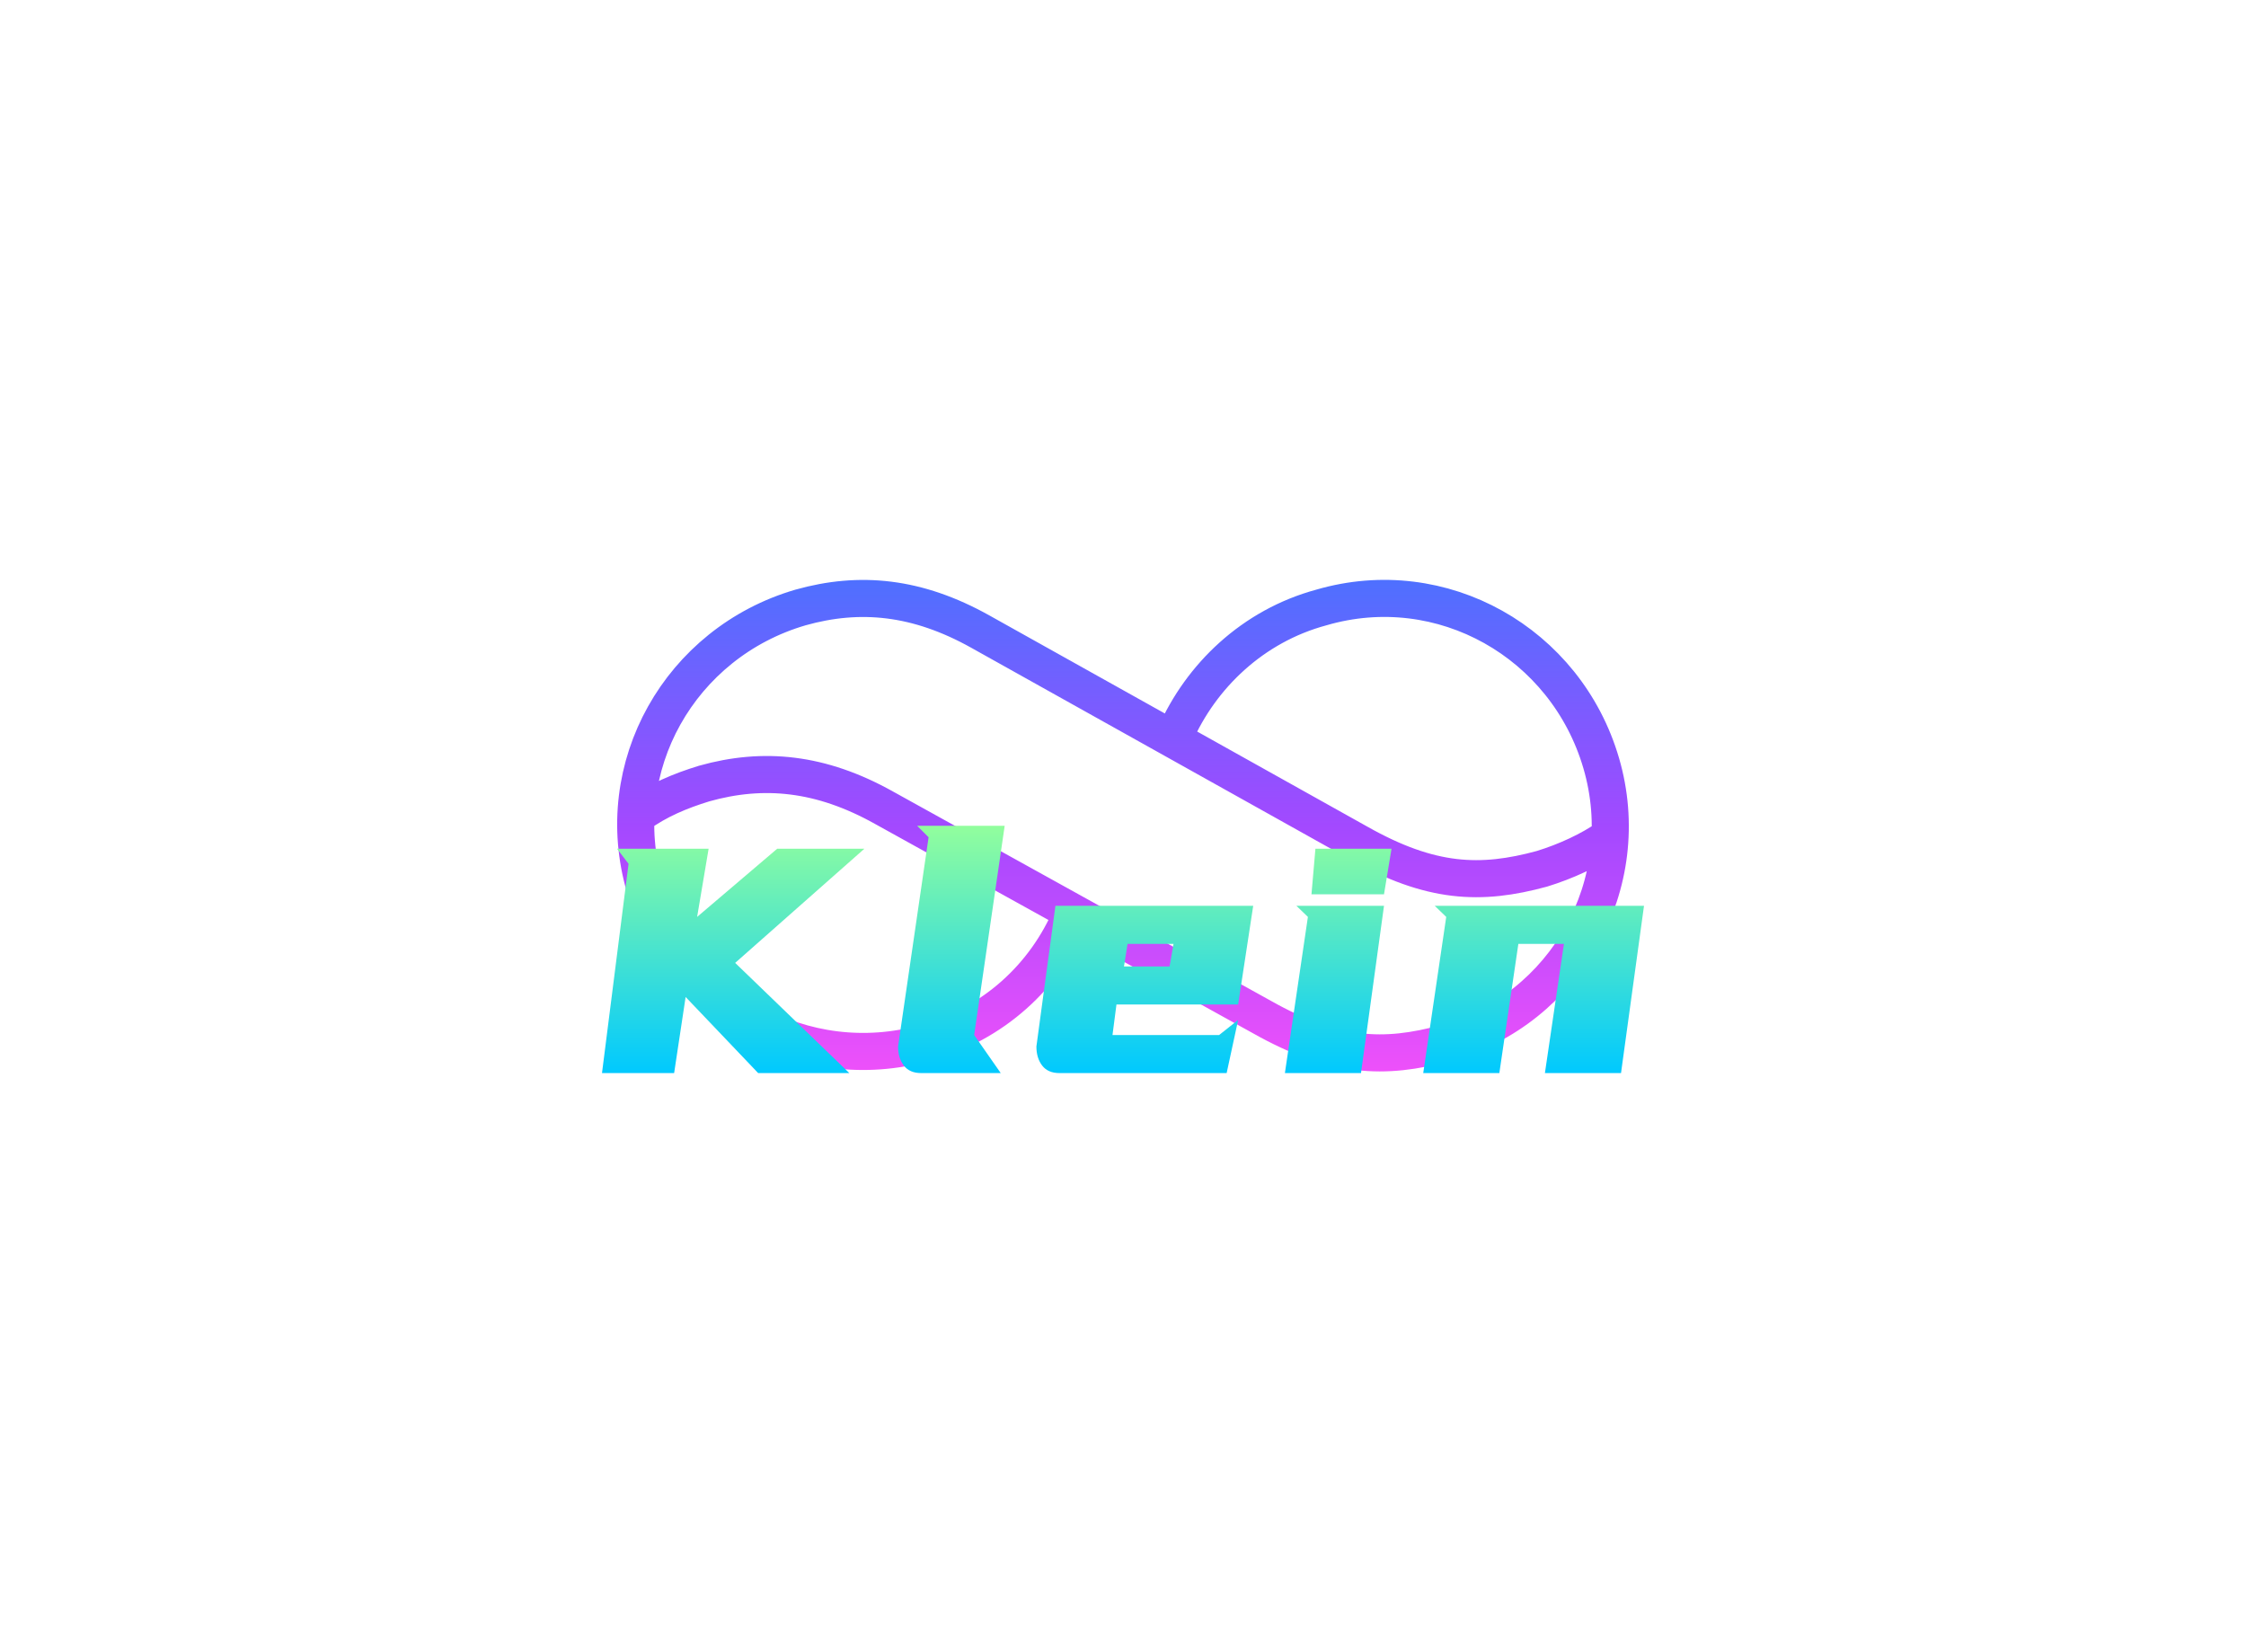
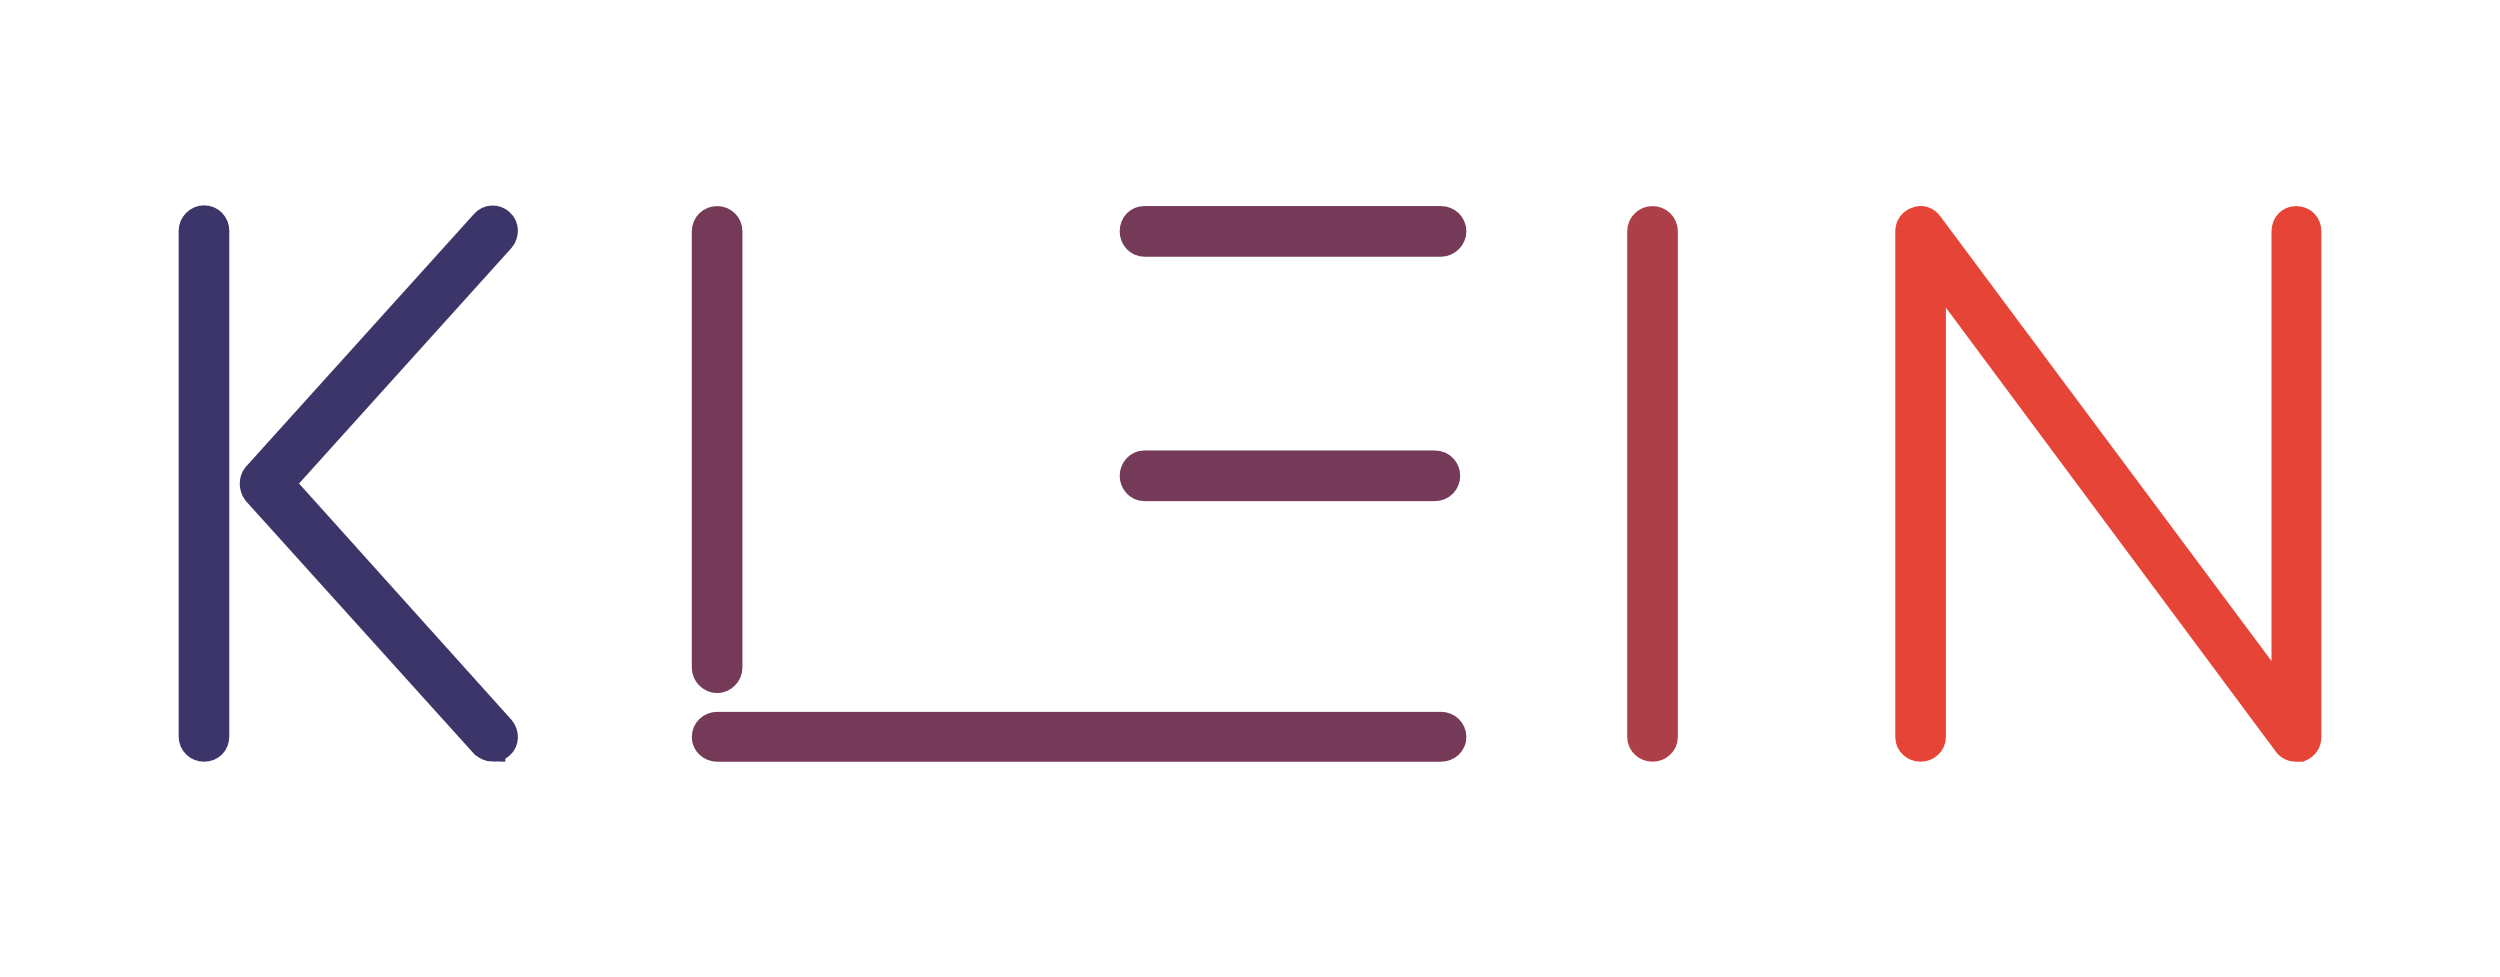
- <svg xmlns="http://www.w3.org/2000/svg" data-v-2cb57da0="" version="1.0" width="100%" height="100%" viewBox="0 0 340 250" preserveAspectRatio="xMidYMid meet" color-interpolation-filters="sRGB" style="margin: auto;">
-   <rect data-v-2cb57da0="" x="0" y="0" width="100%" height="100%" fill="#00000000" fill-opacity="1" class="background" />
-   <rect data-v-2cb57da0="" x="0" y="0" width="100%" height="100%" fill="url(#watermark)" fill-opacity="1" class="watermarklayer" />
-   <g data-v-2cb57da0="" fill="#2ebef3" class="icon-text-wrapper icon-svg-group iconsvg" transform="translate(84.2,84.98396)">
-     <g class="iconsvg-imagesvg" transform="translate(0,0)" mask="url(#159648d1-a58e-46dd-91af-f119eb46a8f2)">
-       <g>
-         <rect fill="#2ebef3" fill-opacity="0" stroke-width="2" x="0" y="0" width="171.6" height="80.032" class="image-rect" />
-         <svg filter="url(#colors1356144371)" x="0" y="0" width="171.6" height="80.032" filtersec="colorsf8817446581" class="image-svg-svg primary" style="overflow: visible;">
-           <svg viewBox="-0.99 -0.99 56.58 28.523">
-             <path d="M24.5 18.1c-1.4 3.3-4.2 5.9-7.9 6.9-6.5 1.8-13.2-1.9-15.1-8.4S3.4 3.4 9.9 1.5c3.2-.9 6.3-.6 9.7 1.3L40 14.2c3.9 2.2 6.6 2.3 9.9 1.4 1.3-.4 2.6-1 3.6-1.7M1.1 12.7c1.1-.8 2.3-1.3 3.6-1.7 3.2-.9 6.3-.6 9.7 1.3l20.4 11.3c3.9 2.2 6.6 2.3 9.9 1.4 6.5-1.8 10.3-8.6 8.4-15.1S44.5-.4 38 1.5c-3.7 1-6.5 3.7-7.9 6.9" fill="none" stroke="#282828" stroke-width="2" stroke-miterlimit="10" />
-           </svg>
-         </svg>
-         <defs>
-           <filter id="colors1356144371">
-             <feColorMatrix type="matrix" values="0 0 0 0 0.086  0 0 0 0 0.559  0 0 0 0 0.469  0 0 0 1 0" class="icon-fecolormatrix" />
-           </filter>
-           <filter id="colorsf8817446581">
-             <feColorMatrix type="matrix" values="0 0 0 0 0.996  0 0 0 0 0.996  0 0 0 0 0.996  0 0 0 1 0" class="icon-fecolormatrix" />
-           </filter>
-           <filter id="colorsb8622827677">
-             <feColorMatrix type="matrix" values="0 0 0 0 0  0 0 0 0 0  0 0 0 0 0  0 0 0 1 0" class="icon-fecolormatrix" />
-           </filter>
-         </defs>
-       </g>
-       <rect v-gra="id" width="183.6" height="92.032" transform="translate(-6, -6)" style="pointer-events:none;" fill="url(#Zdyh3yDZRumknFKdpCrm-)" />
-     </g>
-     <g transform="translate(6.93,40.03209)">
-       <g data-gra="path-name" fill-rule="" class="tp-name iconsvg-namesvg" fill="url(#b9181bf2-0bf2-48c2-a2f0-9fb81bb1ef00)">
-         <g transform="scale(1)">
-           <g>
-             <path d="M4.98-37.56L18.84-37.56 17.1-27.24 29.22-37.56 42.42-37.56 22.86-20.28 40.14-3.6 26.34-3.6 15.36-15.12 13.62-3.6 2.7-3.6 6.72-35.28 4.98-37.56ZM50.4-41.04L63.66-41.04 59.04-9.36 63.06-3.6 51-3.6Q49.26-3.6 48.39-4.74 47.52-5.88 47.52-7.62L47.52-7.62 52.14-39.3 50.4-41.04ZM101.28-28.92L99-13.98 80.58-13.98 79.98-9.36 96.12-9.36 99-11.64 97.26-3.6 71.94-3.6Q70.2-3.6 69.33-4.74 68.46-5.88 68.46-7.62L68.46-7.62 71.34-28.92 101.28-28.92ZM89.22-23.16L82.26-23.16 81.72-19.74 88.62-19.74 89.22-23.16ZM122.22-37.56L121.08-30.66 110.1-30.66 110.7-37.56 122.22-37.56ZM107.82-28.92L121.08-28.92 117.6-3.6 106.08-3.6 109.56-27.24 107.82-28.92ZM128.76-28.92L160.44-28.92 156.96-3.6 145.44-3.6 148.32-23.16 141.42-23.16 138.54-3.6 127.02-3.6 130.5-27.24 128.76-28.92Z" transform="translate(-2.7, 41.04)" />
-           </g>
+ <svg xmlns="http://www.w3.org/2000/svg" width="1024" height="400">
+   <g>
+     <rect fill="none" id="canvas_background" height="402" width="1026" y="-1" x="-1" />
+   </g>
+   <g>
+     <g stroke="null" id="logo-group">
+       <g stroke="null" id="logo-center">
+         <g stroke="null" font-style="normal" font-weight="normal" font-size="72px" font-family="'Brandmark Stencil 1'" text-anchor="middle" id="title">
+           <path stroke="#3b3569" transform="translate(0,334) " fill="#3b3569" stroke-miterlimit="2" stroke-width="10" d="m83.544,-27.007c-2.842,0 -5.368,-2.211 -5.368,-5.368l0,-207.157c0,-2.842 2.526,-5.368 5.368,-5.368c3.158,0 5.368,2.526 5.368,5.368l0,207.157c0,3.158 -2.211,5.368 -5.368,5.368zm118.421,0c-1.579,0 -2.842,-0.632 -4.105,-1.579l-93.473,-103.579c-1.579,-2.211 -1.579,-5.368 0,-7.263l93.473,-103.579c1.895,-2.211 5.368,-2.526 7.579,-0.316c2.211,1.895 2.211,5.368 0.316,7.579l-90,99.789l90,100.105c1.895,2.211 1.895,5.684 -0.316,7.579c-0.947,0.947 -2.211,1.263 -3.474,1.263z" id="path98315" />
+           <path stroke="#743a58" transform="translate(0,334) " fill="#743a58" stroke-miterlimit="2" stroke-width="10" d="m293.731,-55.112c2.842,0 5.368,-2.526 5.368,-5.368l0,-178.736c0,-3.158 -2.526,-5.368 -5.368,-5.368c-2.842,0 -5.368,2.211 -5.368,5.368l0,178.736c0,2.842 2.526,5.368 5.368,5.368zm174.947,-178.736l121.579,0c2.842,0 5.368,-2.526 5.368,-5.368c0,-3.158 -2.526,-5.368 -5.368,-5.368l-121.579,0c-2.842,0 -5.053,2.211 -5.053,5.368c0,2.842 2.211,5.368 5.053,5.368zm0,100.105l119.052,0c3.158,0 5.368,-2.526 5.368,-5.368c0,-2.842 -2.211,-5.368 -5.368,-5.368l-119.052,0c-2.842,0 -5.053,2.526 -5.053,5.368c0,2.842 2.211,5.368 5.053,5.368zm121.579,96.316l-296.526,0c-2.842,0 -5.368,2.211 -5.368,5.368c0,2.842 2.526,5.053 5.368,5.053l296.526,0c2.842,0 5.368,-2.211 5.368,-5.053c0,-3.158 -2.526,-5.368 -5.368,-5.368z" id="path98317" />
+           <path stroke="#ac3f48" transform="translate(0,334) " fill="#ac3f48" stroke-miterlimit="2" stroke-width="10" d="m676.881,-244.585c-2.842,0 -5.368,2.211 -5.368,5.368l0,207.157c0,2.842 2.526,5.053 5.368,5.053c2.842,0 5.368,-2.211 5.368,-5.053l0,-207.157c0,-3.158 -2.526,-5.368 -5.368,-5.368z" id="path98319" />
+           <path stroke="#e54437" transform="translate(0,334) " fill="#e54437" stroke-miterlimit="2" stroke-width="10" d="m940.456,-244.585c-2.842,0 -5.053,2.211 -5.053,5.368l0,191.052l-144.631,-194.21c-1.263,-1.895 -3.789,-2.842 -5.684,-1.895c-2.211,0.632 -3.789,2.526 -3.789,5.053l0,207.157c0,2.842 2.526,5.053 5.368,5.053c2.842,0 5.368,-2.211 5.368,-5.053l0,-191.052l144.315,194.21c0.947,1.263 2.526,1.895 4.105,1.895l1.895,0c2.211,-0.947 3.474,-2.842 3.474,-5.053l0,-207.157c0,-3.158 -2.211,-5.368 -5.368,-5.368z" id="path98321" />
        </g>
      </g>
    </g>
  </g>
-   <defs v-gra="od">
-     <linearGradient x1="0" y1="1" x2="0" y2="0" id="b9181bf2-0bf2-48c2-a2f0-9fb81bb1ef00">
-       <stop offset="0%" stop-color="#00c9ff" />
-       <stop offset="100%" stop-color="#92fe9d" />
-     </linearGradient>
-     <filter id="42443b3f1de60f6b6fd3b6a9844b4764" filterUnits="userSpaceOnUse">
-       <feColorMatrix type="matrix" values="0 0 0 0 0.996  0 0 0 0 0.996  0 0 0 0 0.996  0 0 0 1 0" />
-     </filter>
-   </defs>
-   <defs v-gra="id">
-     <filter id="9461ad9f-ebc8-4530-8a11-db23908f6abc" filterUnits="userSpaceOnUse">
-       <feColorMatrix type="matrix" values="0 0 0 0 0.996  0 0 0 0 0.996  0 0 0 0 0.996  0 0 0 1 0" />
-     </filter>
-     <linearGradient x1="0" y1="1" x2="0" y2="0" id="Zdyh3yDZRumknFKdpCrm-">
-       <stop offset="0%" stop-color="#ff51f9" />
-       <stop offset="50%" stop-color="#a348ff" />
-       <stop offset="100%" stop-color="#3978ff" />
-     </linearGradient>
-     <filter id="42443b3f1de60f6b6fd3b6a9844b4764" filterUnits="userSpaceOnUse">
-       <feColorMatrix type="matrix" values="0 0 0 0 0.996  0 0 0 0 0.996  0 0 0 0 0.996  0 0 0 1 0" />
-     </filter>
-   </defs>
-   <mask v-gra="im" id="159648d1-a58e-46dd-91af-f119eb46a8f2">
-     <g class="iconsvg-imagesvg" filter="url(#9461ad9f-ebc8-4530-8a11-db23908f6abc)">
-       <g>
-         <rect fill="#2ebef3" fill-opacity="0" stroke-width="2" x="0" y="0" width="171.6" height="80.032" class="image-rect" />
-         <svg x="0" y="0" width="171.6" height="80.032" filtersec="colorsf8817446581" class="image-svg-svg primary" style="overflow: visible;">
-           <svg viewBox="-0.99 -0.99 56.58 28.523">
-             <path d="M24.5 18.1c-1.4 3.3-4.2 5.9-7.9 6.9-6.5 1.8-13.2-1.9-15.1-8.4S3.4 3.4 9.9 1.5c3.2-.9 6.3-.6 9.7 1.3L40 14.2c3.9 2.2 6.6 2.3 9.9 1.4 1.3-.4 2.6-1 3.6-1.7M1.1 12.7c1.1-.8 2.3-1.3 3.6-1.7 3.2-.9 6.3-.6 9.7 1.3l20.4 11.3c3.9 2.2 6.6 2.3 9.9 1.4 6.5-1.8 10.3-8.6 8.4-15.1S44.5-.4 38 1.5c-3.7 1-6.5 3.7-7.9 6.9" fill="none" stroke="#282828" stroke-width="2" stroke-miterlimit="10" />
-           </svg>
-         </svg>
-         <defs>
-           <filter id="colors1356144371">
-             <feColorMatrix type="matrix" values="0 0 0 0 0.086  0 0 0 0 0.559  0 0 0 0 0.469  0 0 0 1 0" class="icon-fecolormatrix" />
-           </filter>
-           <filter id="colorsf8817446581">
-             <feColorMatrix type="matrix" values="0 0 0 0 0.996  0 0 0 0 0.996  0 0 0 0 0.996  0 0 0 1 0" class="icon-fecolormatrix" />
-           </filter>
-           <filter id="colorsb8622827677">
-             <feColorMatrix type="matrix" values="0 0 0 0 0  0 0 0 0 0  0 0 0 0 0  0 0 0 1 0" class="icon-fecolormatrix" />
-           </filter>
-         </defs>
-       </g>
-     </g>
-   </mask>
</svg>
